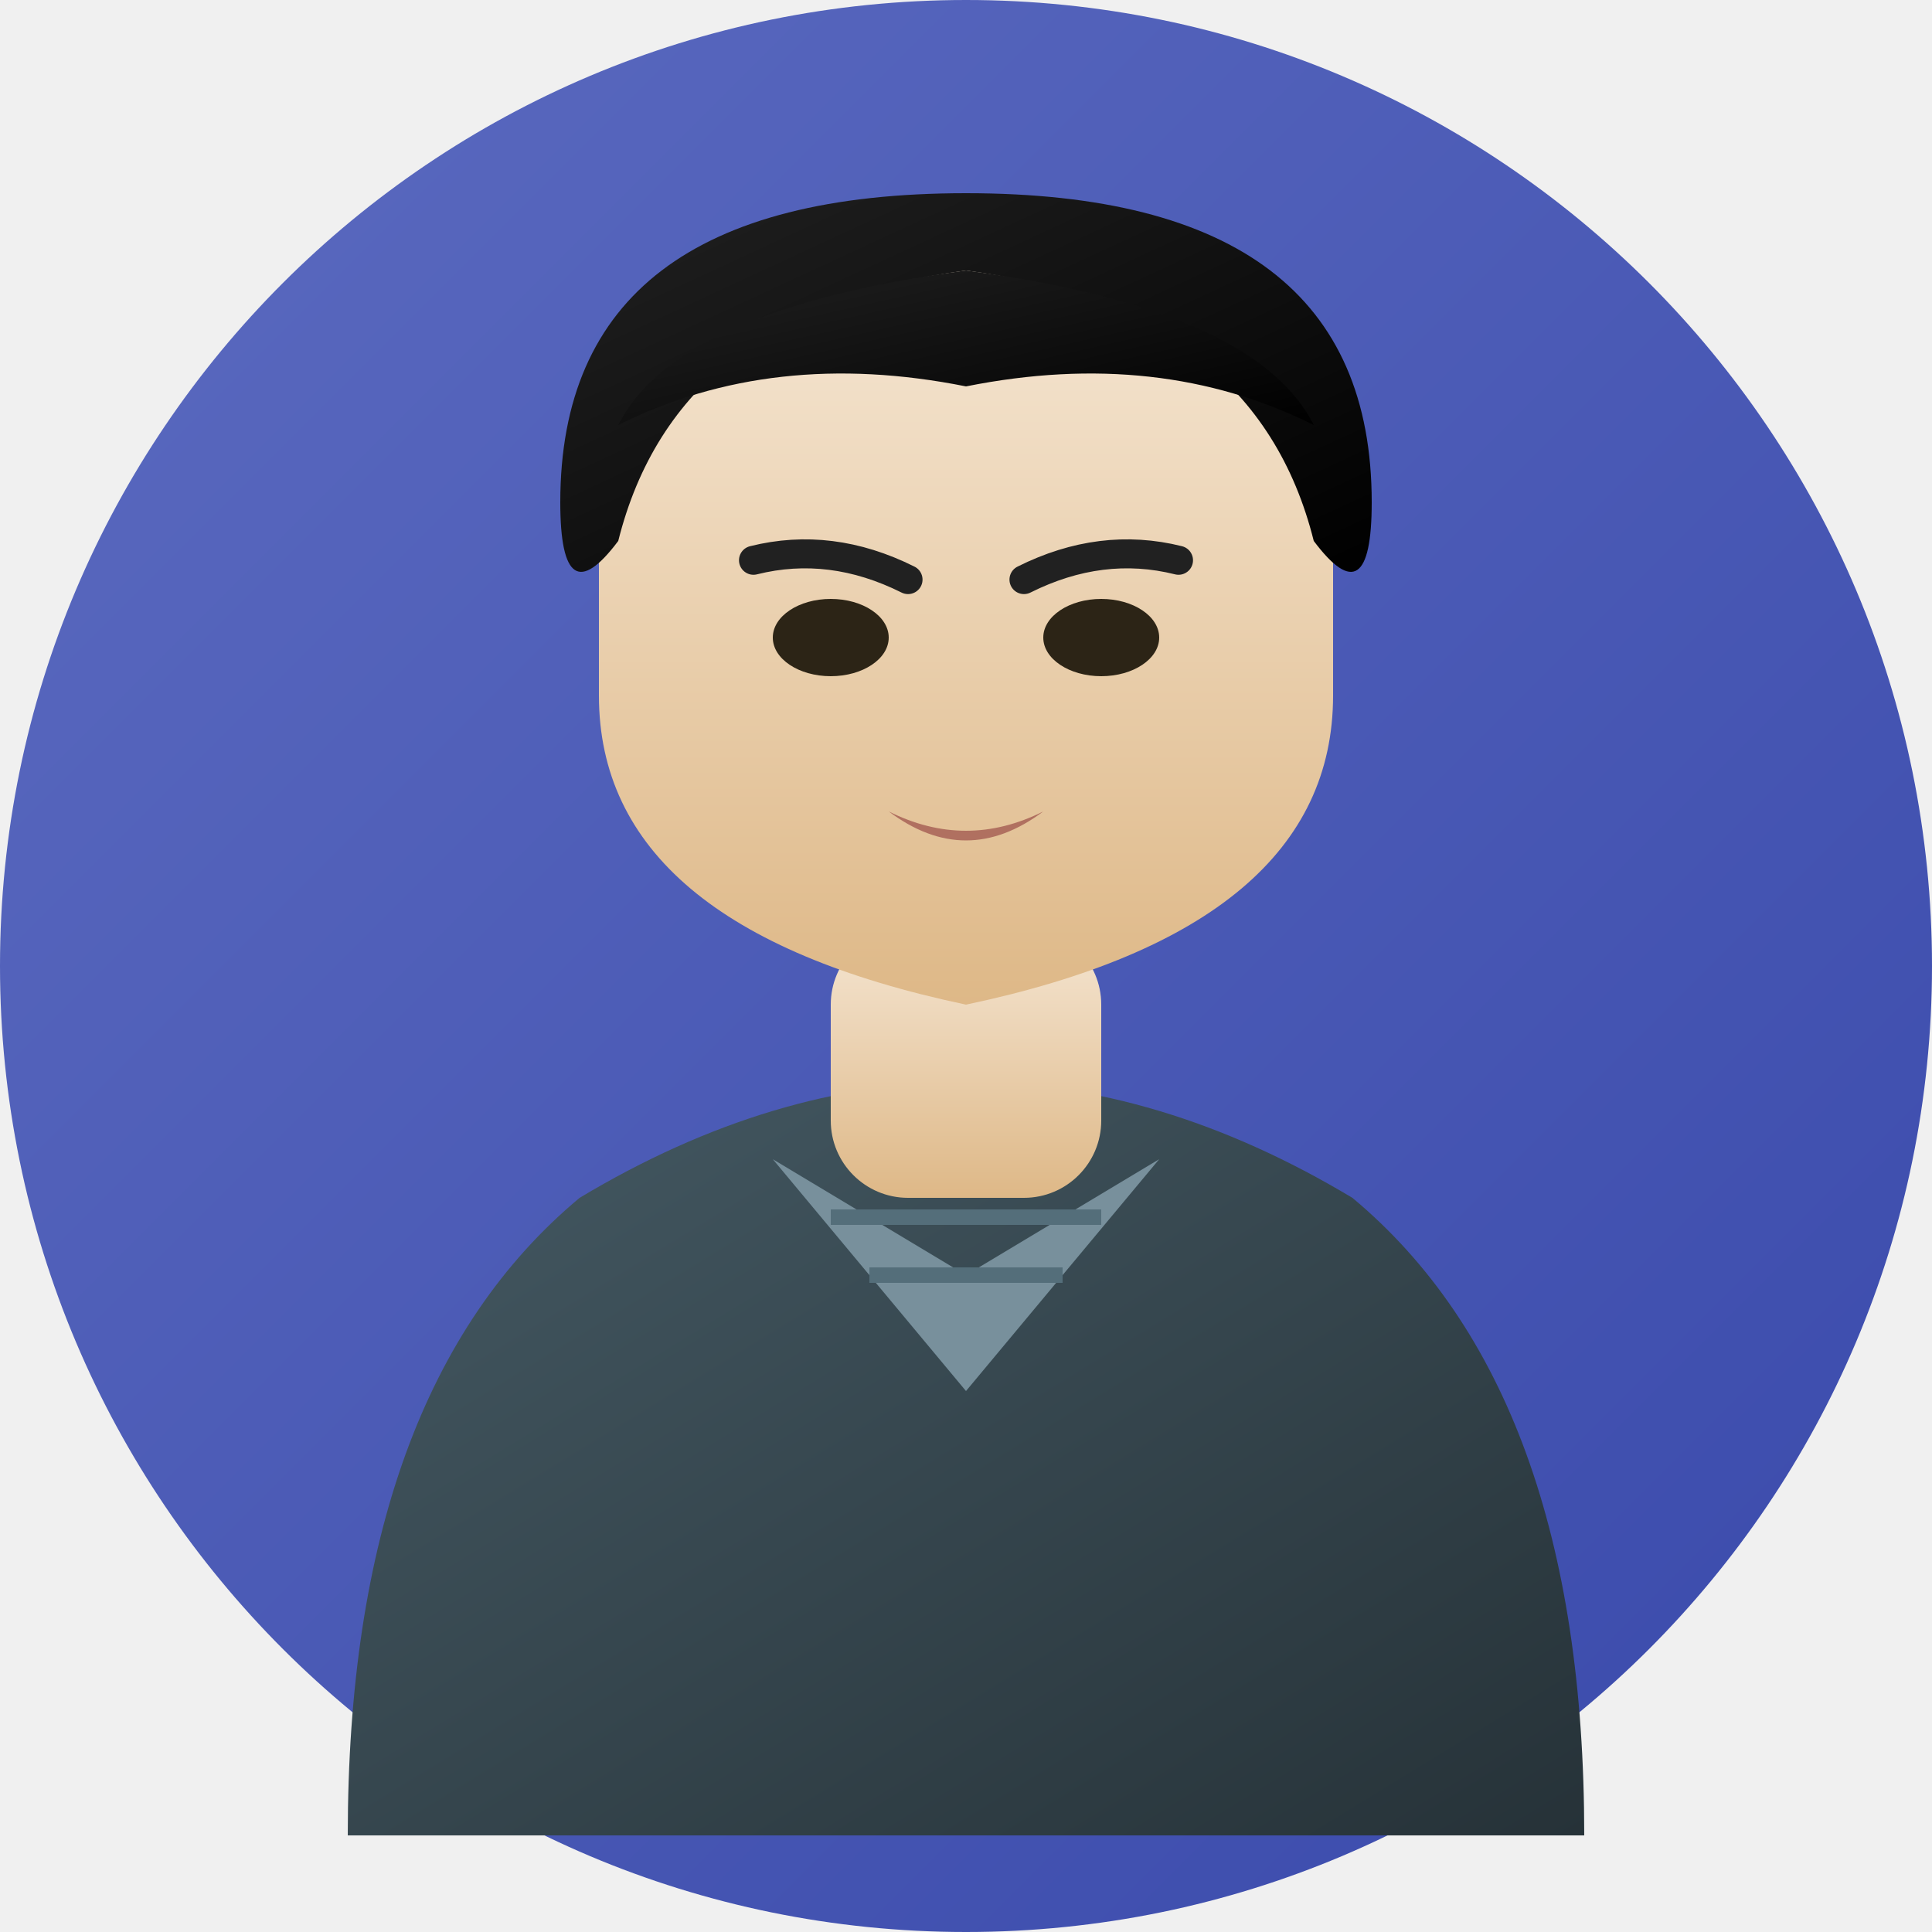
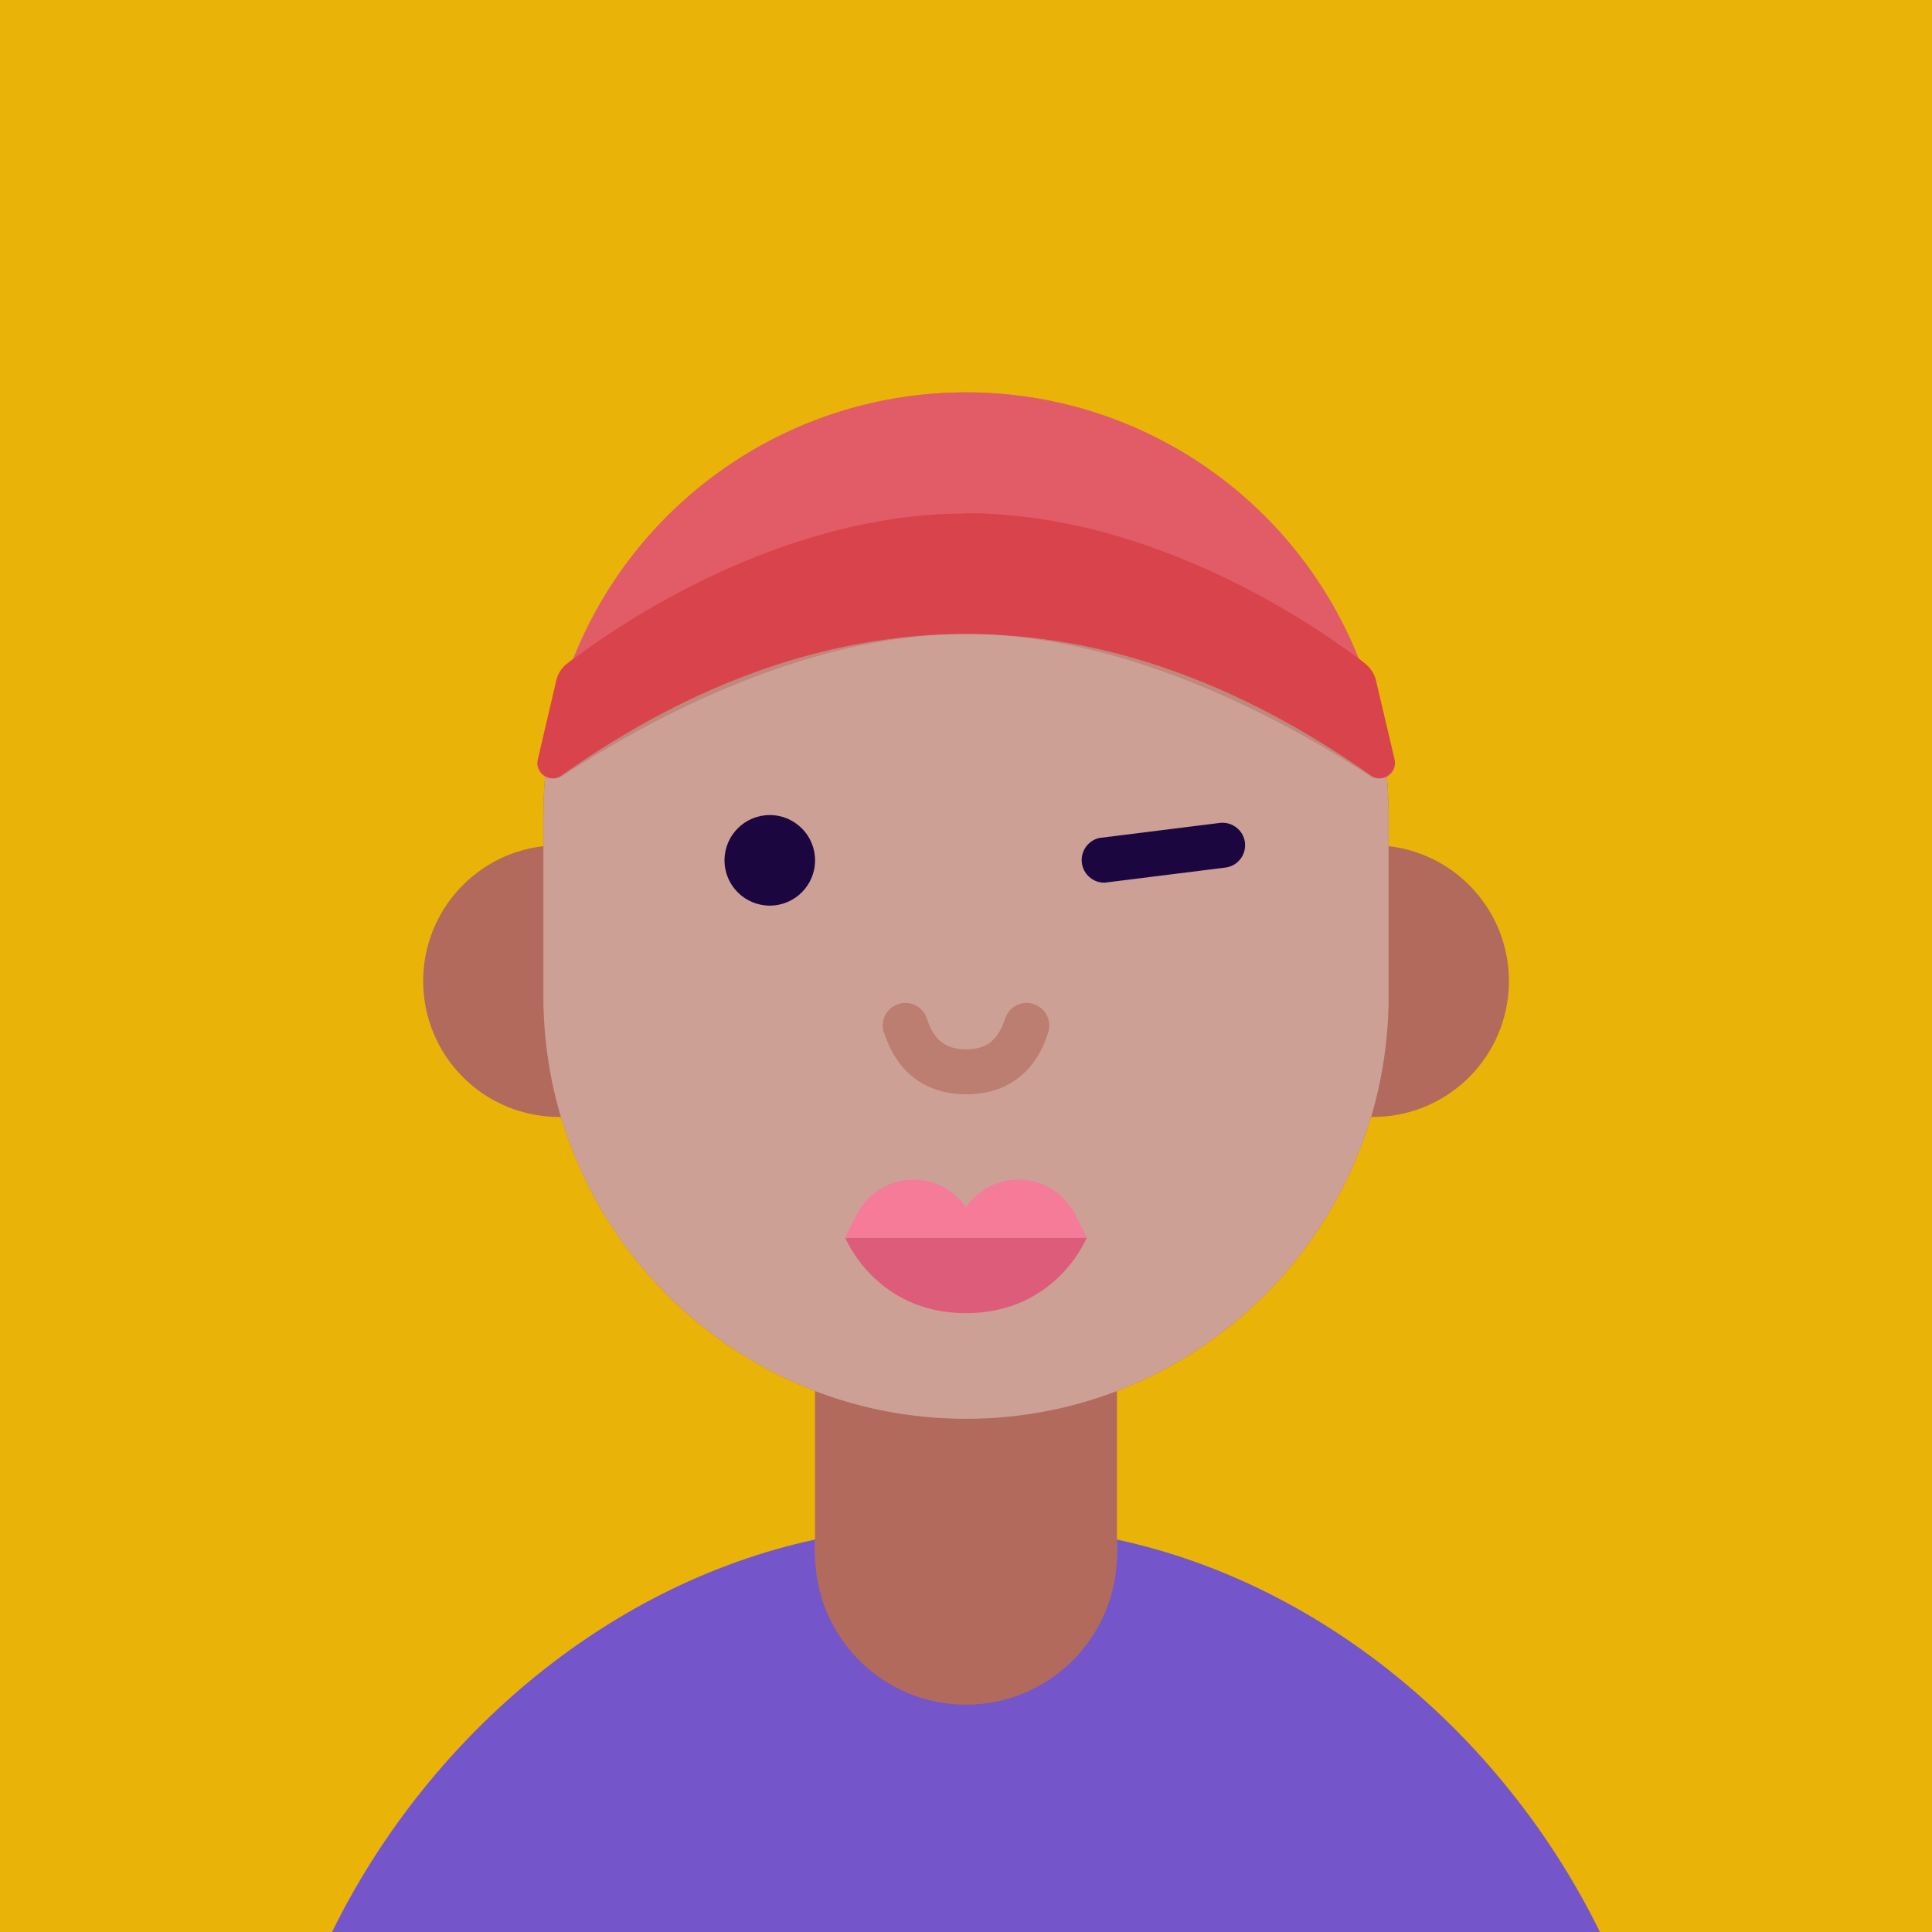
- <svg xmlns="http://www.w3.org/2000/svg" viewBox="0 0 100 100">
-   <defs>
-     <linearGradient id="bg5" x1="0%" y1="0%" x2="100%" y2="100%">
-       <stop offset="0%" stop-color="#5c6bc0" />
-       <stop offset="100%" stop-color="#3949ab" />
-     </linearGradient>
-     <linearGradient id="skin5" x1="0%" y1="0%" x2="0%" y2="100%">
-       <stop offset="0%" stop-color="#f5e6d3" />
-       <stop offset="100%" stop-color="#deb887" />
-     </linearGradient>
-     <linearGradient id="hair5" x1="0%" y1="0%" x2="100%" y2="100%">
-       <stop offset="0%" stop-color="#212121" />
-       <stop offset="100%" stop-color="#000000" />
-     </linearGradient>
-     <linearGradient id="suit5" x1="0%" y1="0%" x2="100%" y2="100%">
-       <stop offset="0%" stop-color="#455a64" />
-       <stop offset="100%" stop-color="#263238" />
-     </linearGradient>
-   </defs>
-   <circle cx="50" cy="50" r="50" fill="url(#bg5)" />
-   <path d="M18 95 Q18 72 30 62 Q40 56 50 56 Q60 56 70 62 Q82 72 82 95 Z" fill="url(#suit5)" />
-   <path d="M40 60 L50 72 L60 60 L50 66 Z" fill="#78909c" />
-   <line x1="43" y1="63" x2="57" y2="63" stroke="#546e7a" stroke-width="0.8" />
-   <line x1="45" y1="66" x2="55" y2="66" stroke="#546e7a" stroke-width="0.8" />
-   <rect x="43" y="48" width="14" height="14" fill="url(#skin5)" rx="4" />
-   <path d="M31 28 Q31 14 50 14 Q69 14 69 28 L69 36 Q69 48 50 52 Q31 48 31 36 Z" fill="url(#skin5)" />
-   <path d="M29 26 Q29 10 50 10 Q71 10 71 26 Q71 32 68 28 Q65 16 50 14 Q35 16 32 28 Q29 32 29 26 Z" fill="url(#hair5)" />
-   <path d="M32 22 Q40 18 50 20 Q60 18 68 22 Q65 16 50 14 Q35 16 32 22 Z" fill="url(#hair5)" />
-   <ellipse cx="43" cy="33" rx="3" ry="2" fill="#2c2416" />
-   <ellipse cx="57" cy="33" rx="3" ry="2" fill="#2c2416" />
-   <path d="M39 29 Q43 28 47 30" stroke="#212121" stroke-width="1.5" fill="none" stroke-linecap="round" />
-   <path d="M53 30 Q57 28 61 29" stroke="#212121" stroke-width="1.5" fill="none" stroke-linecap="round" />
-   <path d="M46 42 Q50 44 54 42 Q50 45 46 42 Z" fill="#b07060" />
+ <svg xmlns="http://www.w3.org/2000/svg" viewBox="0 0 64 64" fill="none" shape-rendering="auto">
+   <mask id="viewboxMask">
+     <rect width="64" height="64" rx="0" ry="0" x="0" y="0" fill="#fff" />
+   </mask>
+   <g mask="url(#viewboxMask)">
+     <rect fill="#eab308" width="64" height="64" x="0" y="0" />
+     <path d="M37 46.08V52a5 5 0 0 1-10 0v-5.92A14.04 14.04 0 0 1 18.58 37h-.08a4.5 4.5 0 0 1-.5-8.97V27a14 14 0 1 1 28 0v1.03a4.5 4.5 0 0 1-.58 8.97A14.04 14.04 0 0 1 37 46.08Z" fill="#b16a5b" />
+     <mask id="personas-a" style="mask-type:luminance" maskUnits="userSpaceOnUse" x="14" y="13" width="36" height="44">
+       <path d="M37 46.08V52a5 5 0 0 1-10 0v-5.92A14.04 14.04 0 0 1 18.58 37h-.08a4.5 4.5 0 0 1-.5-8.97V27a14 14 0 1 1 28 0v1.03a4.5 4.5 0 0 1-.58 8.97A14.04 14.04 0 0 1 37 46.08Z" fill="#fff" />
+     </mask>
+     <g mask="url(#personas-a)">
+       <path d="M32 13a14 14 0 0 1 14 14v6a14 14 0 1 1-28 0v-6a14 14 0 0 1 14-14Z" fill="#fff" style="mix-blend-mode:overlay" opacity=".36" />
+     </g>
+     <g transform="translate(20 24)">
+       <path d="M4 4.5a1.5 1.5 0 1 0 3 0 1.5 1.5 0 0 0-3 0ZM21.24 3.9a.75.75 0 0 0-.83-.64l-4 .5a.75.75 0 0 0 .18 1.48l4-.5c.41-.05.7-.42.65-.83Z" fill="#1B0640" />
+     </g>
+     <g transform="translate(2 2)">
+       <path d="M17 19.8a14 14 0 0 1 26 0l.24.2a1 1 0 0 1 .34.54l.62 2.64a.5.5 0 0 1-.77.52C38.99 20.57 34.5 19 30 19S21 20.57 16.58 23.7a.5.5 0 0 1-.77-.52l.62-2.64a1 1 0 0 1 .34-.55l.24-.19Z" fill="#E15C66" />
+       <path d="M30 15c6.45 0 12.01 4.04 13.25 5 .16.14.28.32.33.53l.62 2.6c.1.46-.44.83-.83.57C41.06 22.18 35.57 19 30 19c-5.57 0-11.05 3.18-13.36 4.7-.4.26-.93-.1-.82-.56l.6-2.6c.05-.21.17-.4.34-.53 1.23-.96 6.8-5 13.24-5Z" fill="#000" style="mix-blend-mode:overlay" opacity=".26" />
+     </g>
+     <g transform="translate(11 44)">
+       <path d="M16 7v.47a5 5 0 1 0 10 0V7c7.06 1.52 12.93 6.74 16 13H0C3.07 13.74 8.94 8.52 16 7Z" fill="#7555ca" />
+     </g>
+     <g transform="translate(23 36)">
+       <path d="M5 5h8s-1 2.5-4 2.5S5 5 5 5Z" fill="#DC5C7A" />
+       <path d="M5.39 4.22A2.1 2.1 0 0 1 9 4a2.1 2.1 0 0 1 3.61.22l.4.78H4.99l.39-.78Z" fill="#F57B98" />
+     </g>
+     <g transform="translate(24 28)">
+       <path d="M5.29 6.24a.75.75 0 1 1 1.42-.48c.23.7.62 1 1.3 1 .66 0 1.05-.3 1.28-1a.75.75 0 1 1 1.42.48c-.42 1.3-1.37 2.01-2.7 2.01S5.72 7.54 5.3 6.24Z" fill="#000" style="mix-blend-mode:overlay" opacity=".36" />
+     </g>
+     <g transform="translate(14 26)" />
+   </g>
</svg>
